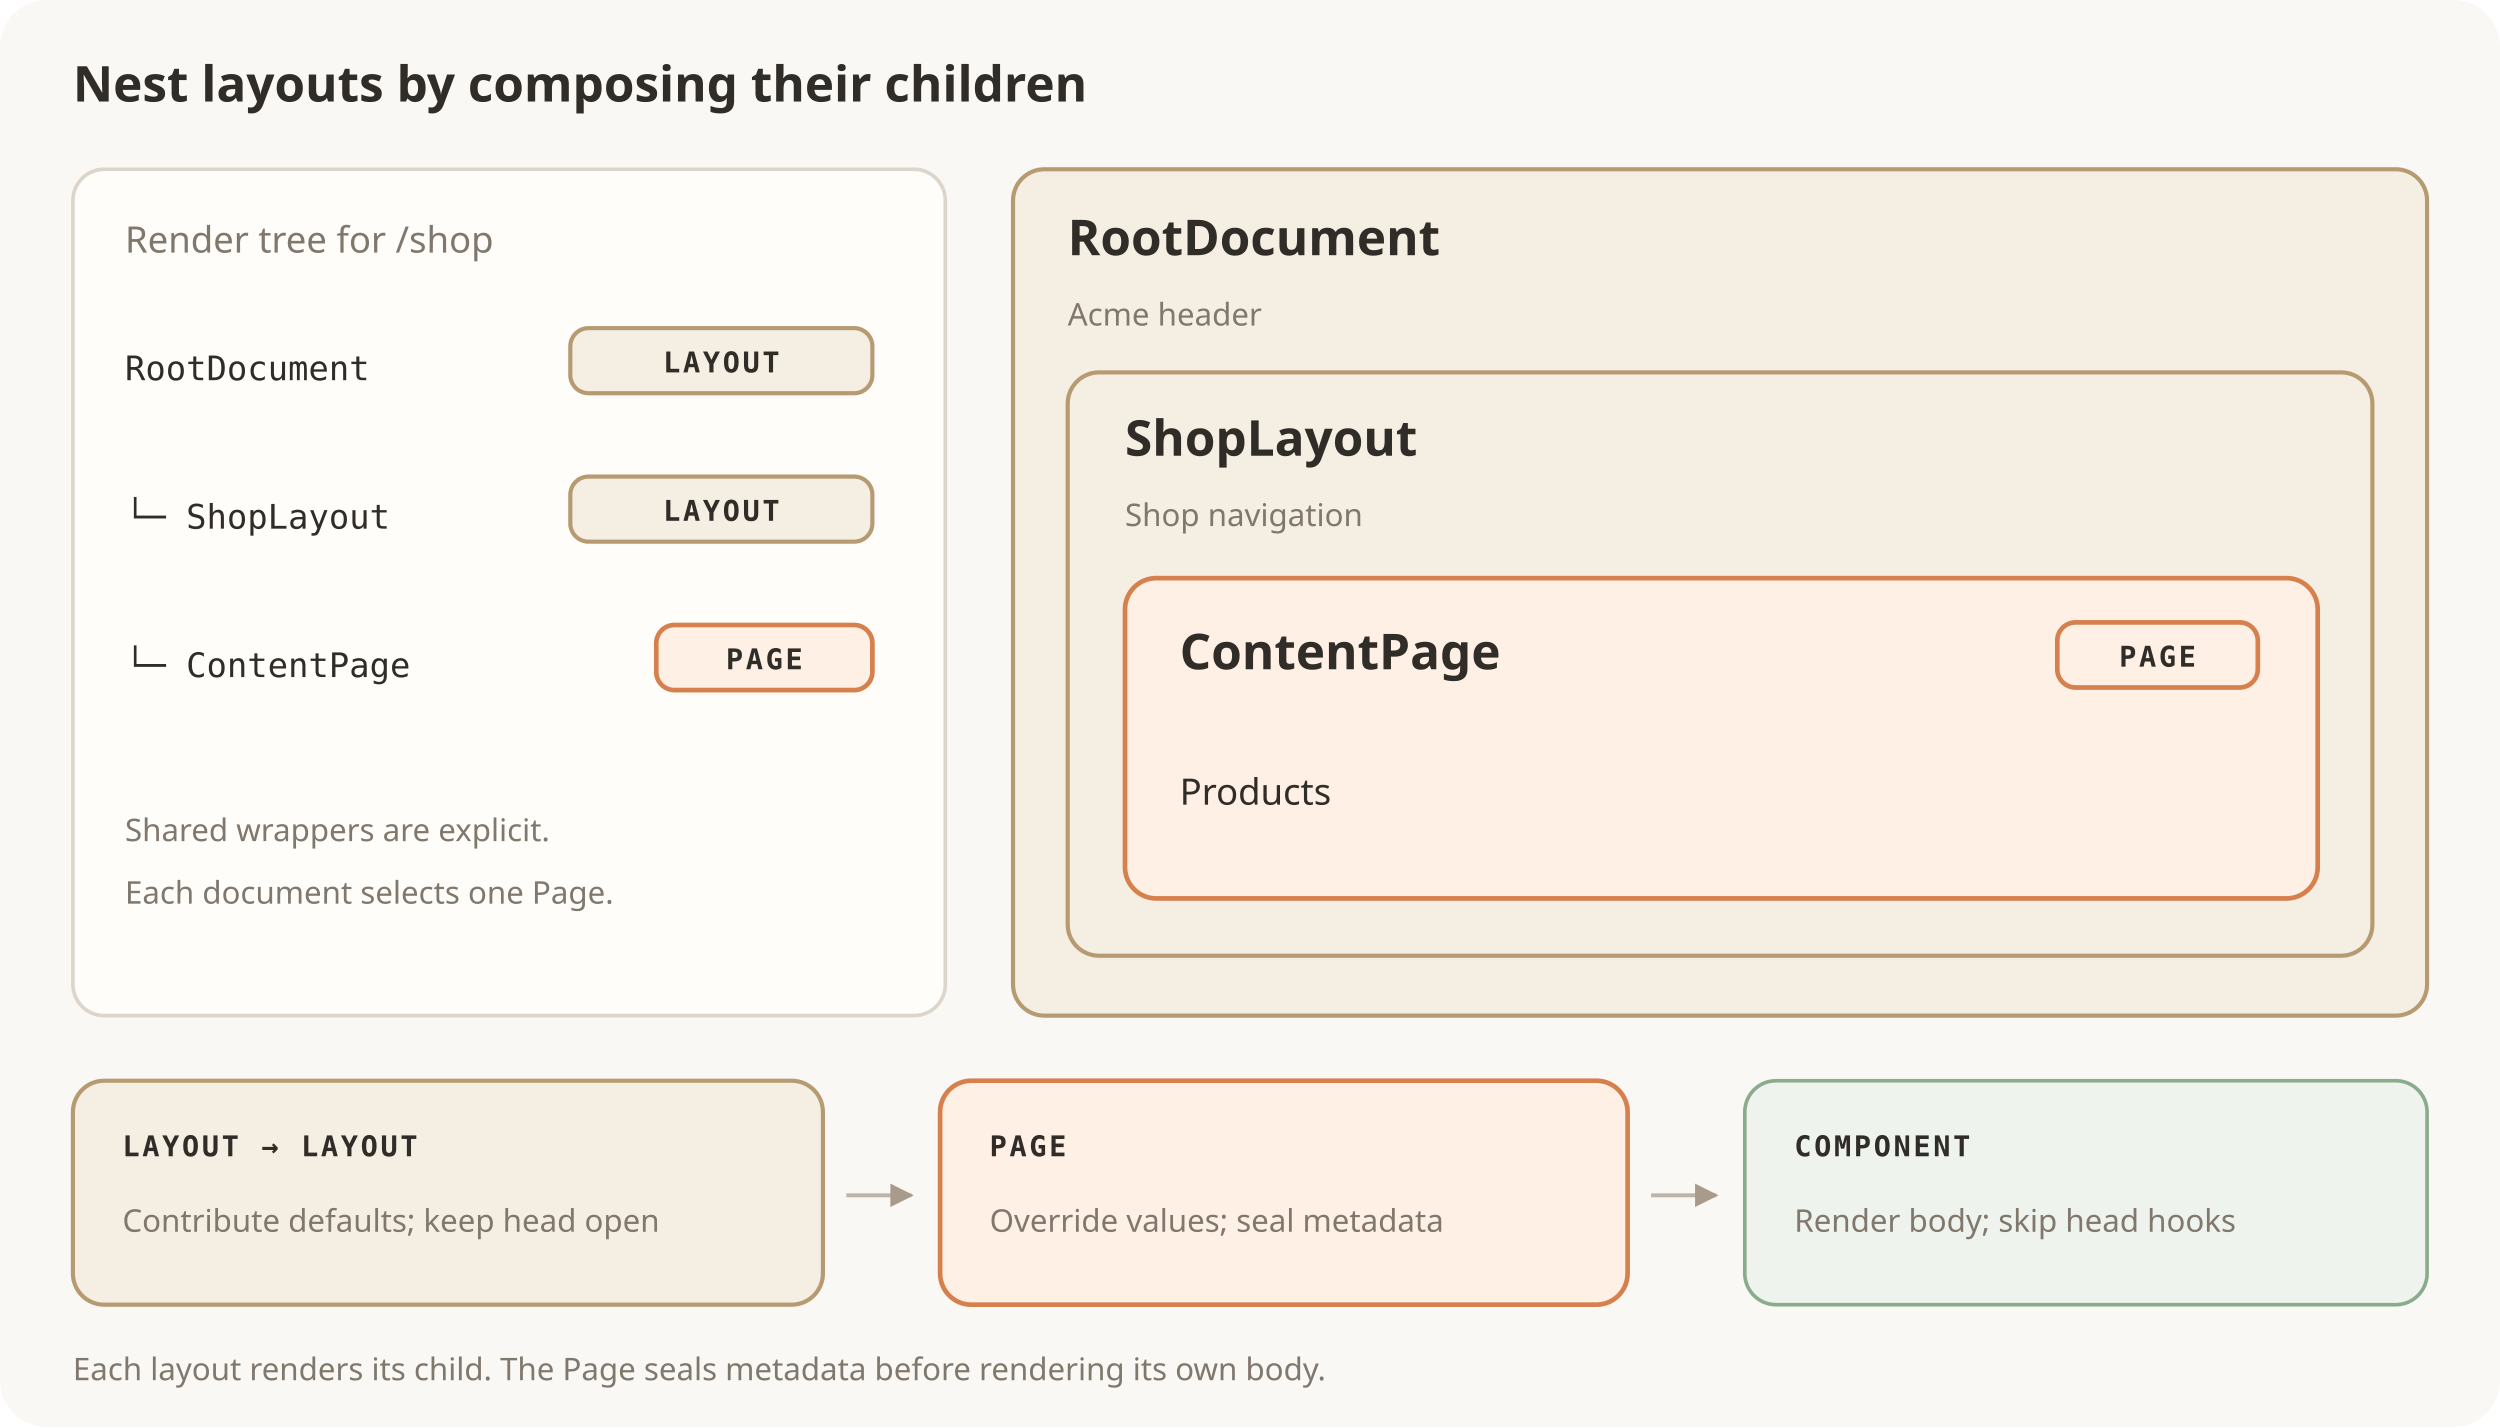
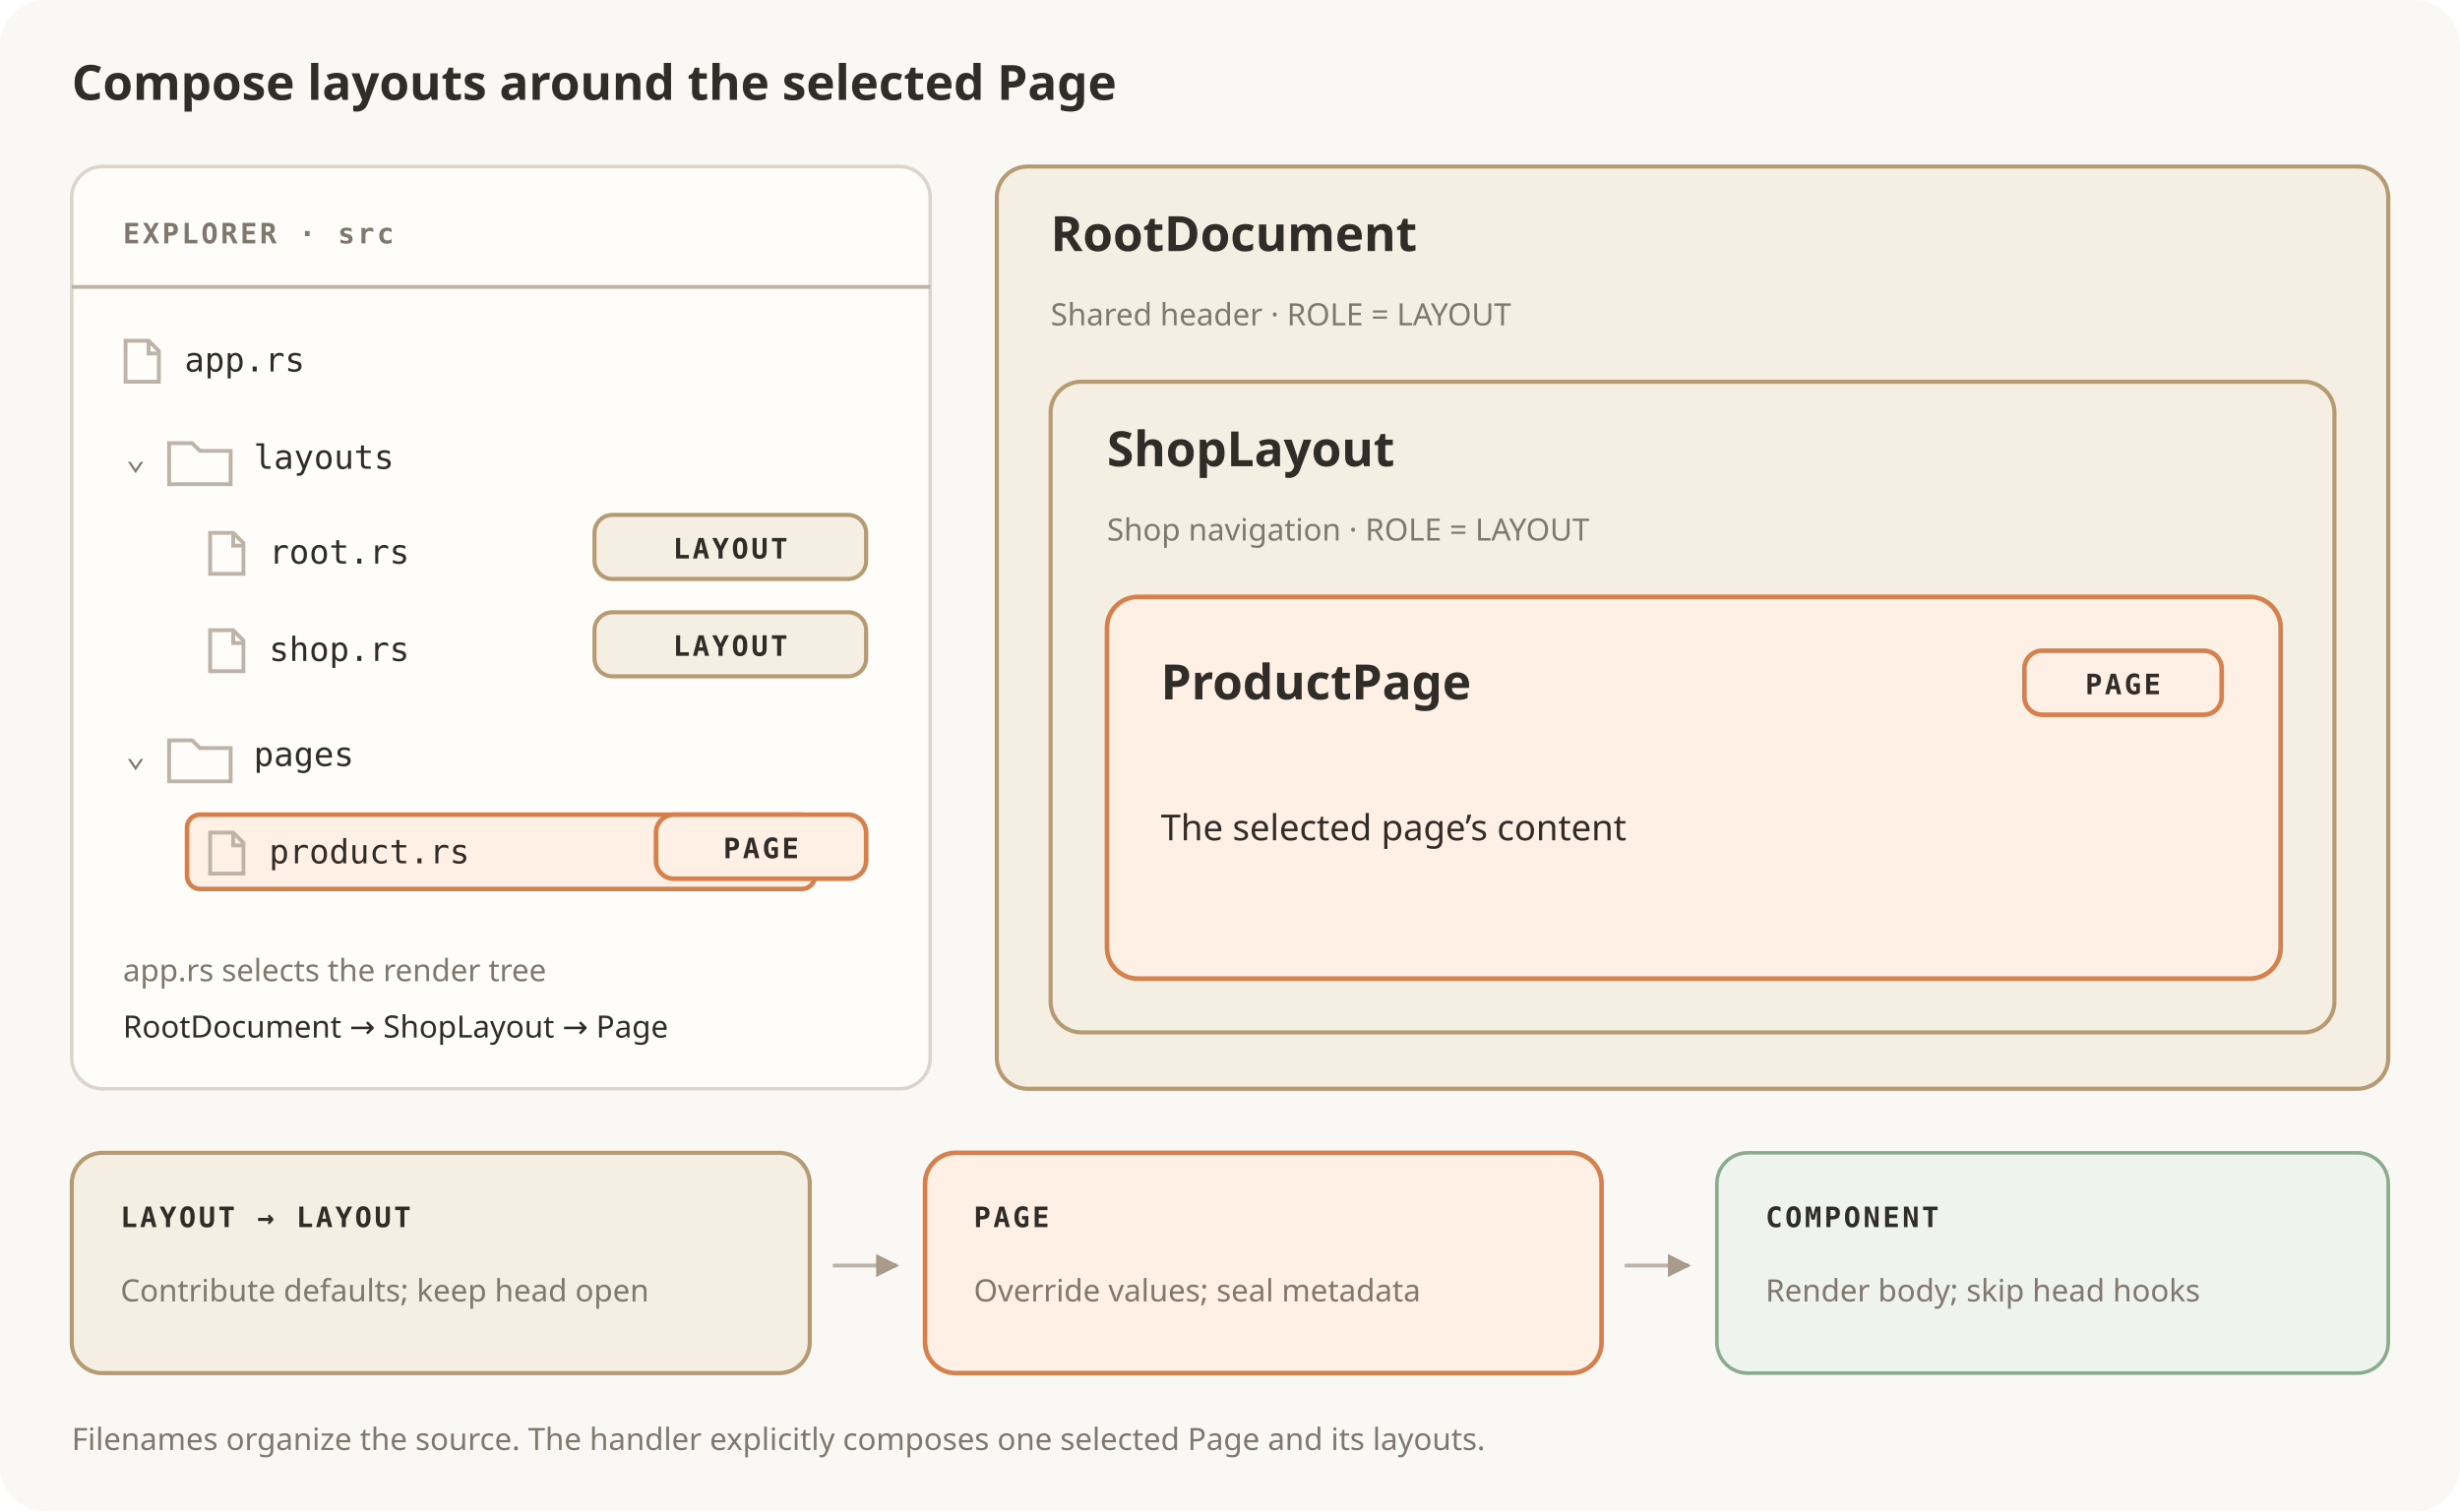
- <svg xmlns="http://www.w3.org/2000/svg" viewBox="0 0 960 548" width="960" height="548" role="img" aria-labelledby="title description">
+ <svg xmlns="http://www.w3.org/2000/svg" viewBox="0 0 960 590" width="960" height="590" role="img" aria-labelledby="title description">
  <style>
.canvas {fill:#faf8f4}.panel {fill:#fffdf9;stroke:#dcd5cb;stroke-width:1.4}.ink {fill:#302c27}.muted {fill:#80776d}.line {stroke:#bdb3a6;stroke-width:1.5;fill:none}.layout {fill:#f5eee2;stroke:#b69a72;stroke-width:1.6}.page {fill:#fff0e5;stroke:#d6804d;stroke-width:1.8}.component {fill:#eef3ed;stroke:#8aab8c;stroke-width:1.4}.tag {font:600 11px ui-monospace,SFMono-Regular,Menlo,monospace;letter-spacing:1px}.h {font:600 19px ui-sans-serif,system-ui,sans-serif}.body {font:14px ui-sans-serif,system-ui,sans-serif}.mono {font:13px ui-monospace,SFMono-Regular,Menlo,monospace}.small {font:12px ui-sans-serif,system-ui,sans-serif}.arrow-head {fill:#a99b8b}
@media(prefers-color-scheme:dark){.canvas{fill:#202020}.panel{fill:#272624;stroke:#5d574f}.ink{fill:#ece6dc}.muted{fill:#c0b7aa}.layout{fill:#383024;stroke:#b69a72}.page{fill:#442e23;stroke:#e29663}.component{fill:#26382b;stroke:#8aab8c}.line{stroke:#8c8172}}
</style>
  <defs>
    <marker id="arrow" viewBox="0 0 10 10" refX="9" refY="5" markerWidth="6" markerHeight="6" orient="auto-start-reverse">
      <path d="M0 0 10 5 0 10Z" class="arrow-head" />
    </marker>
  </defs>
-   <rect x="0" y="0" width="960" height="548" rx="18" class="canvas" />
-   <text x="28" y="39" class="h ink">Nest layouts by composing their children</text>
-   <rect x="28" y="65" width="335" height="325" rx="12" class="panel" />
-   <text x="48" y="97" class="body muted">Render tree for /shop</text>
-   <text x="48" y="146" class="mono ink">RootDocument</text>
-   <text x="48" y="203" class="mono ink">  └─ ShopLayout</text>
-   <text x="48" y="260" class="mono ink">      └─ ContentPage</text>
-   <rect x="219" y="126" width="116" height="25" rx="7" class="layout" />
-   <text x="277.0" y="143" class="tag ink" text-anchor="middle">LAYOUT</text>
-   <rect x="219" y="183" width="116" height="25" rx="7" class="layout" />
-   <text x="277.0" y="200" class="tag ink" text-anchor="middle">LAYOUT</text>
-   <rect x="252" y="240" width="83" height="25" rx="7" class="page" />
-   <text x="293.5" y="257" class="tag ink" text-anchor="middle">PAGE</text>
-   <text x="48" y="323" class="small muted">Shared wrappers are explicit.</text>
-   <text x="48" y="347" class="small muted">Each document selects one Page.</text>
-   <rect x="389" y="65" width="543" height="325" rx="12" class="layout" />
+   <rect x="0" y="0" width="960" height="590" rx="18" class="canvas" />
+   <text x="28" y="39" class="h ink">Compose layouts around the selected Page</text>
+   <rect x="28" y="65" width="335" height="360" rx="12" class="panel" />
+   <text x="48" y="95" class="tag muted">EXPLORER · src</text>
+   <path d="M28 112H363" class="line" />
+   <path d="M49 133h9l4 4v12h-13z M58 133v5h4" class="line" />
+   <text x="72" y="145" class="mono ink">app.rs</text>
+   <text x="49" y="183" class="mono muted">⌄</text>
+   <path d="M66 173h9l3 3h12v13h-24z" class="line" />
+   <text x="99" y="183" class="mono ink">layouts</text>
+   <path d="M82 208h9l4 4v12h-13z M91 208v5h4" class="line" />
+   <text x="105" y="220" class="mono ink">root.rs</text>
+   <rect x="232" y="201" width="106" height="25" rx="7" class="layout" />
+   <text x="285.0" y="218" class="tag ink" text-anchor="middle">LAYOUT</text>
+   <path d="M82 246h9l4 4v12h-13z M91 246v5h4" class="line" />
+   <text x="105" y="258" class="mono ink">shop.rs</text>
+   <rect x="232" y="239" width="106" height="25" rx="7" class="layout" />
+   <text x="285.0" y="256" class="tag ink" text-anchor="middle">LAYOUT</text>
+   <text x="49" y="299" class="mono muted">⌄</text>
+   <path d="M66 289h9l3 3h12v13h-24z" class="line" />
+   <text x="99" y="299" class="mono ink">pages</text>
+   <rect x="73" y="318" width="245" height="29" rx="5" class="page" />
+   <path d="M82 325h9l4 4v12h-13z M91 325v5h4" class="line" />
+   <text x="105" y="337" class="mono ink">product.rs</text>
+   <rect x="256" y="318" width="82" height="25" rx="7" class="page" />
+   <text x="297.0" y="335" class="tag ink" text-anchor="middle">PAGE</text>
+   <text x="48" y="383" class="small muted">app.rs selects the render tree</text>
+   <text x="48" y="405" class="small ink">RootDocument → ShopLayout → Page</text>
+   <rect x="389" y="65" width="543" height="360" rx="12" class="layout" />
  <text x="410" y="98" class="h ink">RootDocument</text>
-   <text x="410" y="125" class="small muted">Acme header</text>
-   <rect x="410" y="143" width="501" height="224" rx="12" class="layout" />
-   <text x="432" y="175" class="h ink">ShopLayout</text>
-   <text x="432" y="202" class="small muted">Shop navigation</text>
-   <rect x="432" y="222" width="458" height="123" rx="12" class="page" />
-   <text x="453" y="257" class="h ink">ContentPage</text>
-   <rect x="790" y="239" width="77" height="25" rx="7" class="page" />
-   <text x="828.5" y="256" class="tag ink" text-anchor="middle">PAGE</text>
-   <text x="453" y="309" class="body ink">Products</text>
-   <rect x="28" y="415" width="288" height="86" rx="12" class="layout" />
-   <text x="47" y="444" class="tag ink">LAYOUT → LAYOUT</text>
-   <text x="47" y="473" class="small muted">Contribute defaults; keep head open</text>
-   <path d="M325 459H350" class="line" marker-end="url(#arrow)" />
-   <rect x="361" y="415" width="264" height="86" rx="12" class="page" />
-   <text x="380" y="444" class="tag ink">PAGE</text>
-   <text x="380" y="473" class="small muted">Override values; seal metadata</text>
-   <path d="M634 459H659" class="line" marker-end="url(#arrow)" />
-   <rect x="670" y="415" width="262" height="86" rx="12" class="component" />
-   <text x="689" y="444" class="tag ink">COMPONENT</text>
-   <text x="689" y="473" class="small muted">Render body; skip head hooks</text>
-   <text x="28" y="530" class="small muted">Each layout renders its child. The Page seals metadata before rendering its own body.</text>
+   <text x="410" y="127" class="small muted">Shared header · ROLE = LAYOUT</text>
+   <rect x="410" y="149" width="501" height="254" rx="12" class="layout" />
+   <text x="432" y="182" class="h ink">ShopLayout</text>
+   <text x="432" y="211" class="small muted">Shop navigation · ROLE = LAYOUT</text>
+   <rect x="432" y="233" width="458" height="149" rx="12" class="page" />
+   <text x="453" y="273" class="h ink">ProductPage</text>
+   <rect x="790" y="254" width="77" height="25" rx="7" class="page" />
+   <text x="828.5" y="271" class="tag ink" text-anchor="middle">PAGE</text>
+   <text x="453" y="328" class="body ink">The selected page’s content</text>
+   <rect x="28" y="450" width="288" height="86" rx="12" class="layout" />
+   <text x="47" y="479" class="tag ink">LAYOUT → LAYOUT</text>
+   <text x="47" y="508" class="small muted">Contribute defaults; keep head open</text>
+   <path d="M325 494H350" class="line" marker-end="url(#arrow)" />
+   <rect x="361" y="450" width="264" height="86" rx="12" class="page" />
+   <text x="380" y="479" class="tag ink">PAGE</text>
+   <text x="380" y="508" class="small muted">Override values; seal metadata</text>
+   <path d="M634 494H659" class="line" marker-end="url(#arrow)" />
+   <rect x="670" y="450" width="262" height="86" rx="12" class="component" />
+   <text x="689" y="479" class="tag ink">COMPONENT</text>
+   <text x="689" y="508" class="small muted">Render body; skip head hooks</text>
+   <text x="28" y="566" class="small muted">Filenames organize the source. The handler explicitly composes one selected Page and its layouts.</text>
</svg>
